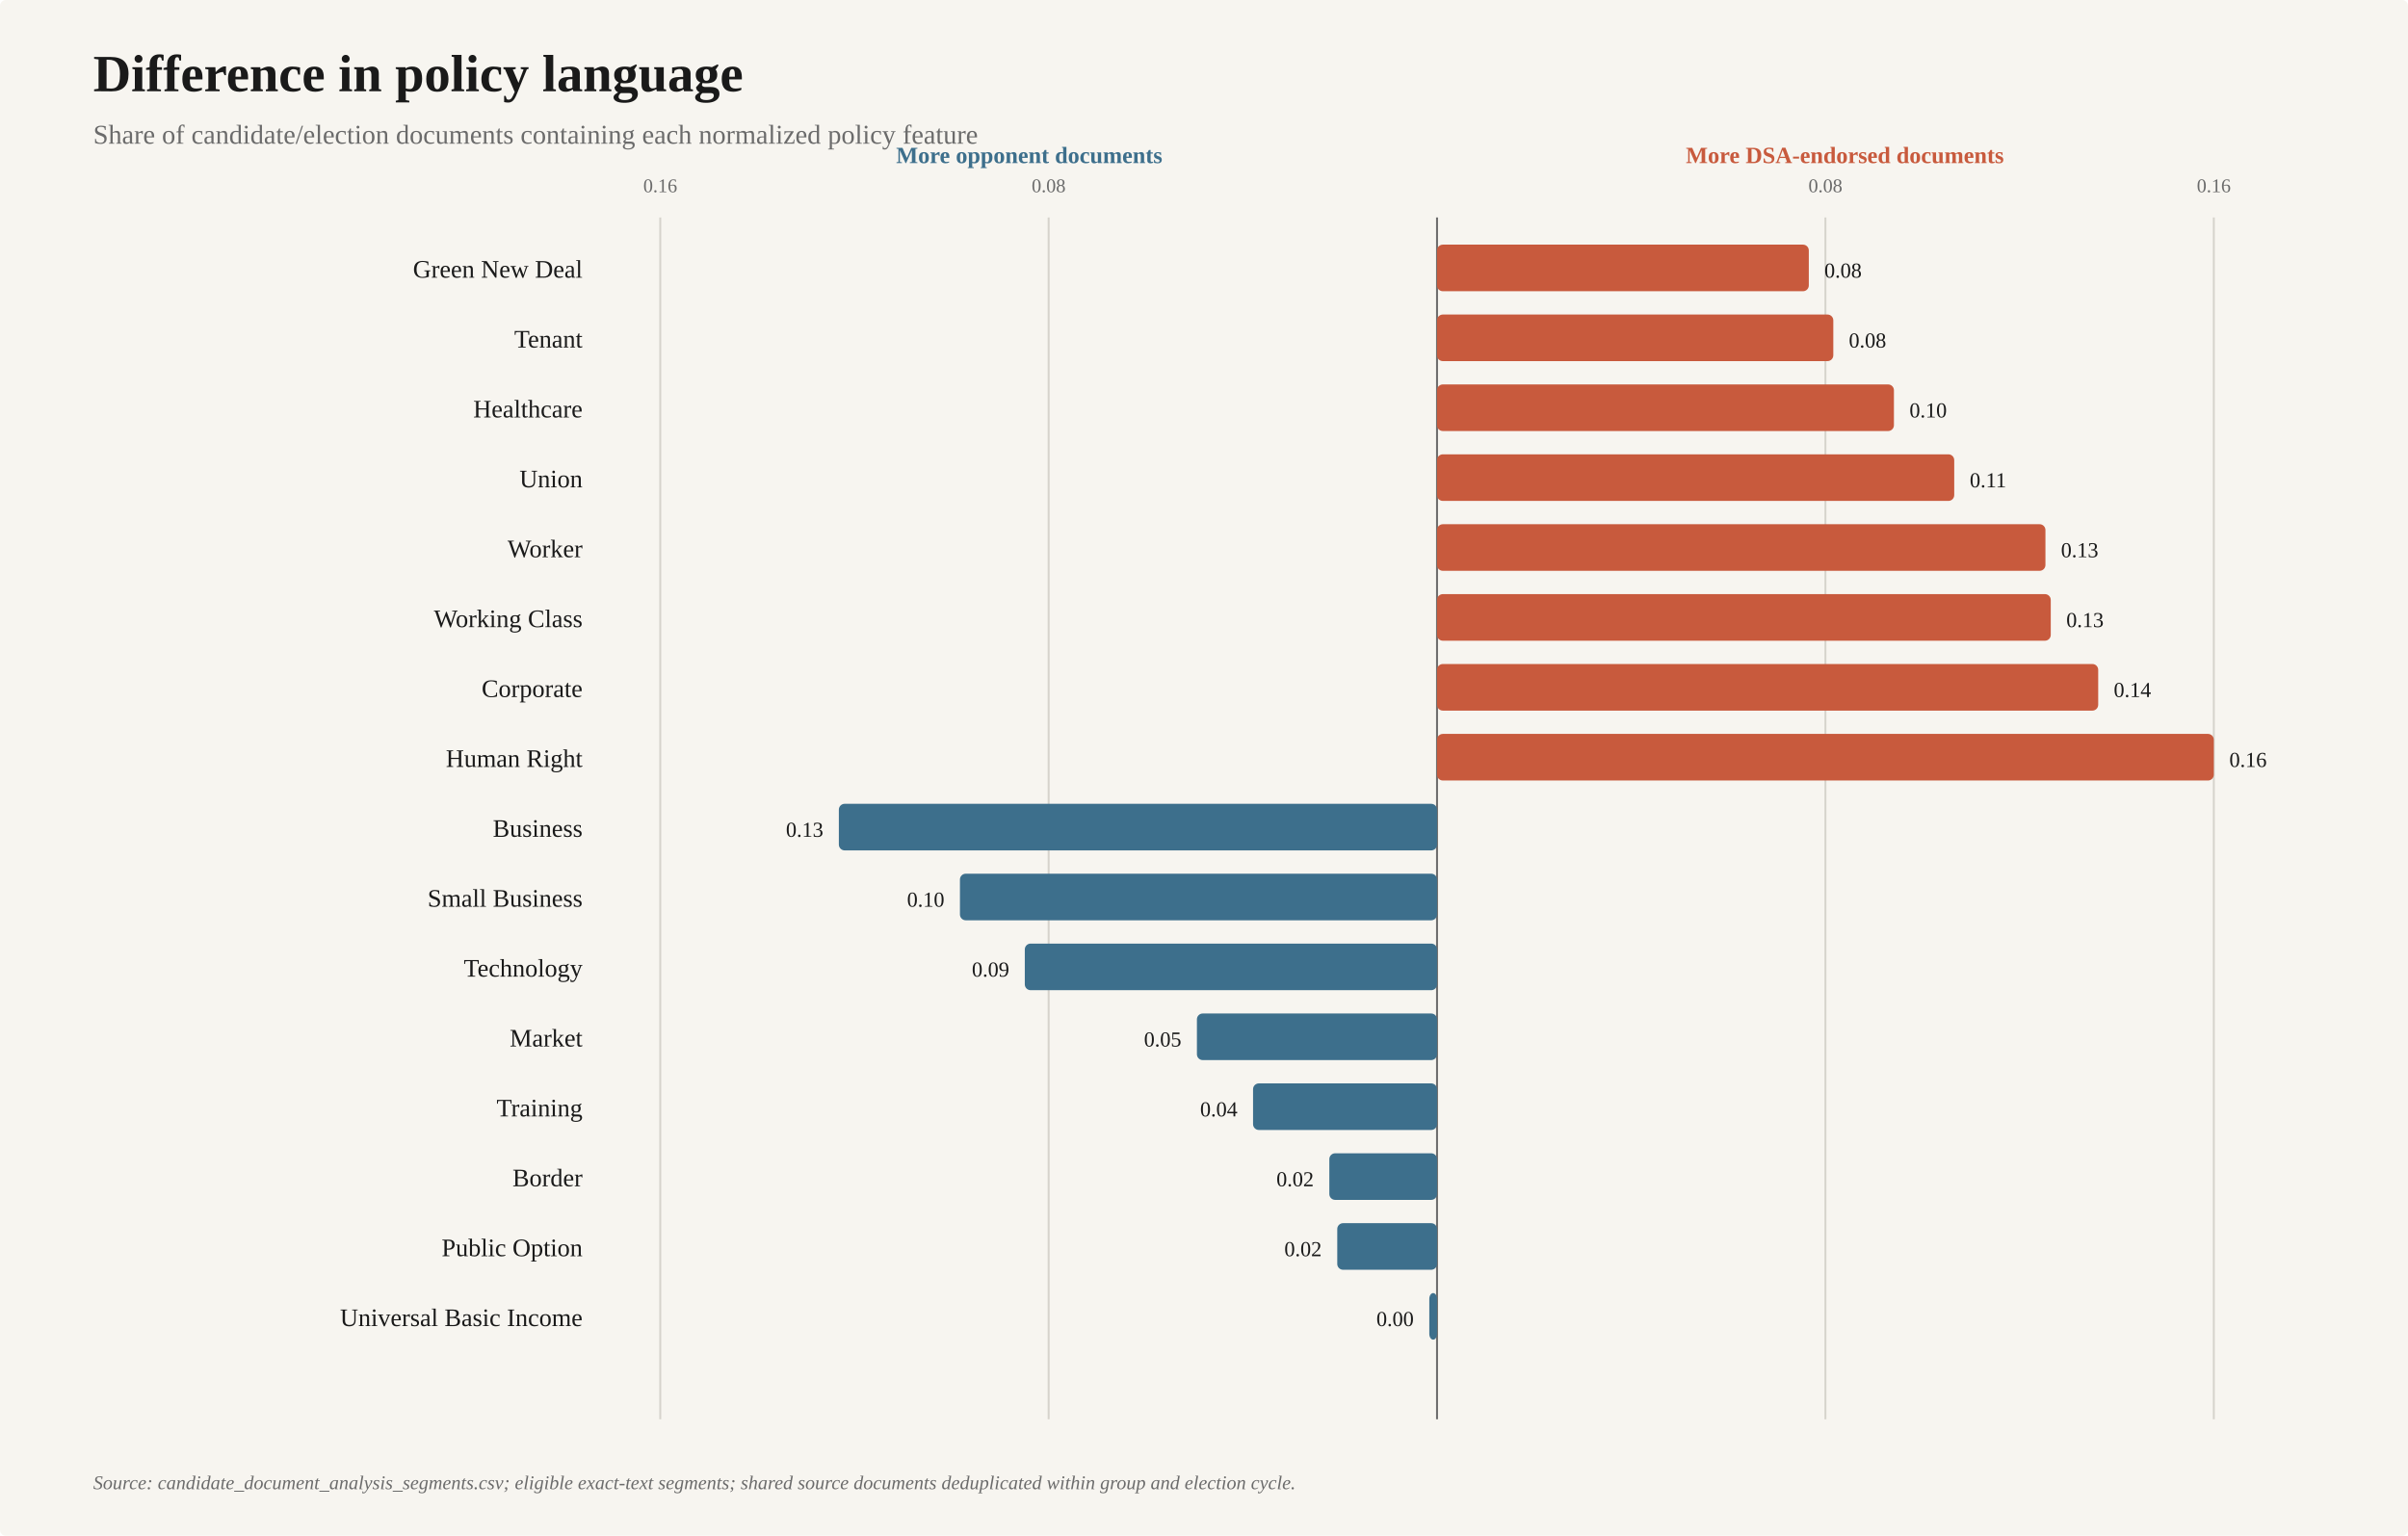
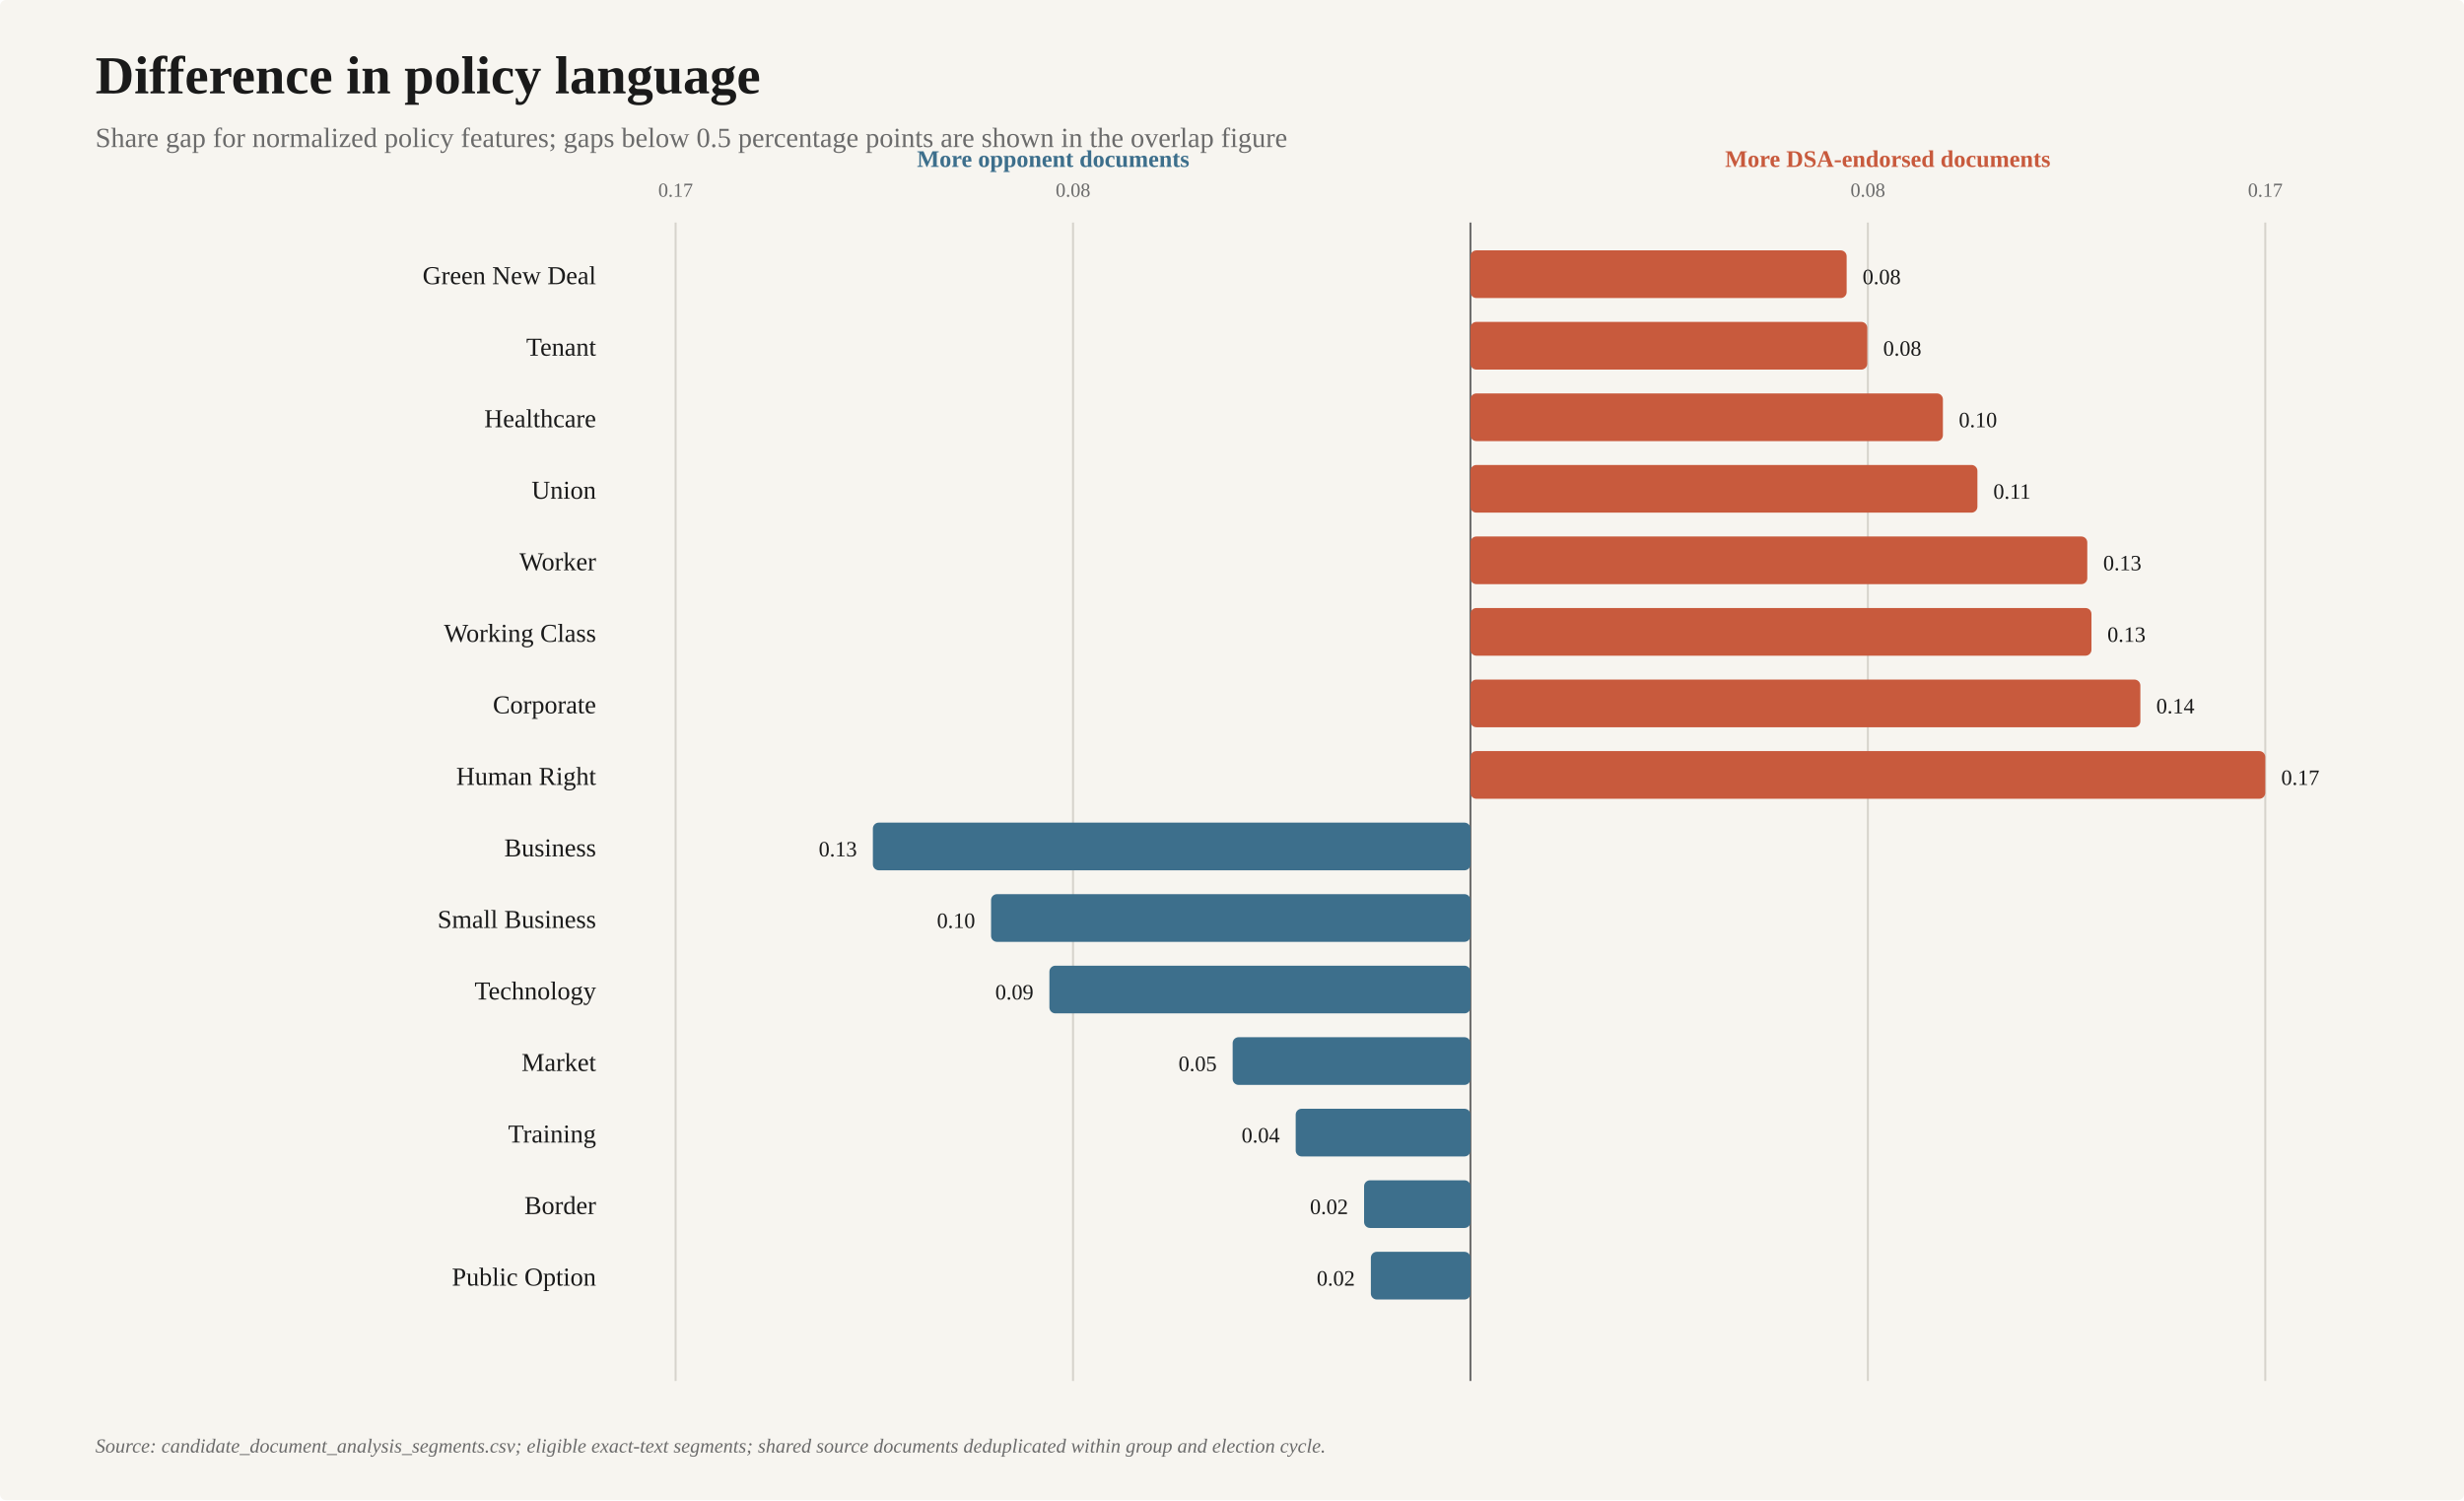
- <svg xmlns="http://www.w3.org/2000/svg" width="1240" height="791" viewBox="0 0 1240 791">
-   <rect x="0.00" y="0.00" width="1240.00" height="791.00" fill="#F7F5F0" rx="3" />
+ <svg xmlns="http://www.w3.org/2000/svg" width="1240" height="755" viewBox="0 0 1240 755">
+   <rect x="0.00" y="0.00" width="1240.00" height="755.00" fill="#F7F5F0" rx="3" />
  <text x="48" y="47" text-anchor="start" fill="#1A1A1A" font-family="Georgia, Times New Roman, serif" font-size="27px" font-weight="700" font-style="normal">Difference in policy language</text>
-   <text x="48" y="74" text-anchor="start" fill="#6B6B6B" font-family="Georgia, Times New Roman, serif" font-size="14px" font-weight="400" font-style="normal">Share of candidate/election documents containing each normalized policy feature</text>
-   <line x1="340" y1="112" x2="340" y2="731" stroke="#D6D3CC" stroke-width="1" />
-   <text x="340" y="99" text-anchor="middle" fill="#6B6B6B" font-family="Georgia, Times New Roman, serif" font-size="10px" font-weight="400" font-style="normal">0.16</text>
-   <line x1="540.0" y1="112" x2="540.0" y2="731" stroke="#D6D3CC" stroke-width="1" />
+   <text x="48" y="74" text-anchor="start" fill="#6B6B6B" font-family="Georgia, Times New Roman, serif" font-size="14px" font-weight="400" font-style="normal">Share gap for normalized policy features; gaps below 0.5 percentage points are shown in the overlap figure</text>
+   <line x1="340" y1="112" x2="340" y2="695" stroke="#D6D3CC" stroke-width="1" />
+   <text x="340" y="99" text-anchor="middle" fill="#6B6B6B" font-family="Georgia, Times New Roman, serif" font-size="10px" font-weight="400" font-style="normal">0.17</text>
+   <line x1="540.0" y1="112" x2="540.0" y2="695" stroke="#D6D3CC" stroke-width="1" />
  <text x="540.0" y="99" text-anchor="middle" fill="#6B6B6B" font-family="Georgia, Times New Roman, serif" font-size="10px" font-weight="400" font-style="normal">0.08</text>
-   <line x1="740" y1="112" x2="740" y2="731" stroke="#6B6B6B" stroke-width="1" />
-   <line x1="940.0" y1="112" x2="940.0" y2="731" stroke="#D6D3CC" stroke-width="1" />
+   <line x1="740" y1="112" x2="740" y2="695" stroke="#6B6B6B" stroke-width="1" />
+   <line x1="940.0" y1="112" x2="940.0" y2="695" stroke="#D6D3CC" stroke-width="1" />
  <text x="940.0" y="99" text-anchor="middle" fill="#6B6B6B" font-family="Georgia, Times New Roman, serif" font-size="10px" font-weight="400" font-style="normal">0.08</text>
-   <line x1="1140" y1="112" x2="1140" y2="731" stroke="#D6D3CC" stroke-width="1" />
-   <text x="1140" y="99" text-anchor="middle" fill="#6B6B6B" font-family="Georgia, Times New Roman, serif" font-size="10px" font-weight="400" font-style="normal">0.16</text>
+   <line x1="1140" y1="112" x2="1140" y2="695" stroke="#D6D3CC" stroke-width="1" />
+   <text x="1140" y="99" text-anchor="middle" fill="#6B6B6B" font-family="Georgia, Times New Roman, serif" font-size="10px" font-weight="400" font-style="normal">0.17</text>
  <text x="300" y="143" text-anchor="end" fill="#1A1A1A" font-family="Georgia, Times New Roman, serif" font-size="13px" font-weight="400" font-style="normal">Green New Deal</text>
-   <rect x="740.00" y="126.00" width="191.45" height="24.00" fill="#C85A3D" rx="3" />
-   <text x="939.454" y="143" text-anchor="start" fill="#1A1A1A" font-family="Georgia, Times New Roman, serif" font-size="11px" font-weight="400" font-style="normal">0.08</text>
+   <rect x="740.00" y="126.00" width="189.32" height="24.00" fill="#C85A3D" rx="3" />
+   <text x="937.324" y="143" text-anchor="start" fill="#1A1A1A" font-family="Georgia, Times New Roman, serif" font-size="11px" font-weight="400" font-style="normal">0.08</text>
  <text x="300" y="179" text-anchor="end" fill="#1A1A1A" font-family="Georgia, Times New Roman, serif" font-size="13px" font-weight="400" font-style="normal">Tenant</text>
-   <rect x="740.00" y="162.00" width="204.06" height="24.00" fill="#C85A3D" rx="3" />
-   <text x="952.057" y="179" text-anchor="start" fill="#1A1A1A" font-family="Georgia, Times New Roman, serif" font-size="11px" font-weight="400" font-style="normal">0.08</text>
+   <rect x="740.00" y="162.00" width="199.70" height="24.00" fill="#C85A3D" rx="3" />
+   <text x="947.696" y="179" text-anchor="start" fill="#1A1A1A" font-family="Georgia, Times New Roman, serif" font-size="11px" font-weight="400" font-style="normal">0.08</text>
  <text x="300" y="215" text-anchor="end" fill="#1A1A1A" font-family="Georgia, Times New Roman, serif" font-size="13px" font-weight="400" font-style="normal">Healthcare</text>
-   <rect x="740.00" y="198.00" width="235.28" height="24.00" fill="#C85A3D" rx="3" />
-   <text x="983.281" y="215" text-anchor="start" fill="#1A1A1A" font-family="Georgia, Times New Roman, serif" font-size="11px" font-weight="400" font-style="normal">0.10</text>
+   <rect x="740.00" y="198.00" width="237.76" height="24.00" fill="#C85A3D" rx="3" />
+   <text x="985.761" y="215" text-anchor="start" fill="#1A1A1A" font-family="Georgia, Times New Roman, serif" font-size="11px" font-weight="400" font-style="normal">0.10</text>
  <text x="300" y="251" text-anchor="end" fill="#1A1A1A" font-family="Georgia, Times New Roman, serif" font-size="13px" font-weight="400" font-style="normal">Union</text>
-   <rect x="740.00" y="234.00" width="266.33" height="24.00" fill="#C85A3D" rx="3" />
-   <text x="1014.326" y="251" text-anchor="start" fill="#1A1A1A" font-family="Georgia, Times New Roman, serif" font-size="11px" font-weight="400" font-style="normal">0.11</text>
+   <rect x="740.00" y="234.00" width="255.13" height="24.00" fill="#C85A3D" rx="3" />
+   <text x="1003.13" y="251" text-anchor="start" fill="#1A1A1A" font-family="Georgia, Times New Roman, serif" font-size="11px" font-weight="400" font-style="normal">0.11</text>
  <text x="300" y="287" text-anchor="end" fill="#1A1A1A" font-family="Georgia, Times New Roman, serif" font-size="13px" font-weight="400" font-style="normal">Worker</text>
-   <rect x="740.00" y="270.00" width="313.30" height="24.00" fill="#C85A3D" rx="3" />
-   <text x="1061.299" y="287" text-anchor="start" fill="#1A1A1A" font-family="Georgia, Times New Roman, serif" font-size="11px" font-weight="400" font-style="normal">0.13</text>
+   <rect x="740.00" y="270.00" width="310.42" height="24.00" fill="#C85A3D" rx="3" />
+   <text x="1058.421" y="287" text-anchor="start" fill="#1A1A1A" font-family="Georgia, Times New Roman, serif" font-size="11px" font-weight="400" font-style="normal">0.13</text>
  <text x="300" y="323" text-anchor="end" fill="#1A1A1A" font-family="Georgia, Times New Roman, serif" font-size="13px" font-weight="400" font-style="normal">Working Class</text>
-   <rect x="740.00" y="306.00" width="316.04" height="24.00" fill="#C85A3D" rx="3" />
-   <text x="1064.04" y="323" text-anchor="start" fill="#1A1A1A" font-family="Georgia, Times New Roman, serif" font-size="11px" font-weight="400" font-style="normal">0.13</text>
+   <rect x="740.00" y="306.00" width="312.52" height="24.00" fill="#C85A3D" rx="3" />
+   <text x="1060.524" y="323" text-anchor="start" fill="#1A1A1A" font-family="Georgia, Times New Roman, serif" font-size="11px" font-weight="400" font-style="normal">0.13</text>
  <text x="300" y="359" text-anchor="end" fill="#1A1A1A" font-family="Georgia, Times New Roman, serif" font-size="13px" font-weight="400" font-style="normal">Corporate</text>
-   <rect x="740.00" y="342.00" width="340.47" height="24.00" fill="#C85A3D" rx="3" />
-   <text x="1088.474" y="359" text-anchor="start" fill="#1A1A1A" font-family="Georgia, Times New Roman, serif" font-size="11px" font-weight="400" font-style="normal">0.14</text>
+   <rect x="740.00" y="342.00" width="337.13" height="24.00" fill="#C85A3D" rx="3" />
+   <text x="1085.131" y="359" text-anchor="start" fill="#1A1A1A" font-family="Georgia, Times New Roman, serif" font-size="11px" font-weight="400" font-style="normal">0.14</text>
  <text x="300" y="395" text-anchor="end" fill="#1A1A1A" font-family="Georgia, Times New Roman, serif" font-size="13px" font-weight="400" font-style="normal">Human Right</text>
  <rect x="740.00" y="378.00" width="400.00" height="24.00" fill="#C85A3D" rx="3" />
-   <text x="1148.0" y="395" text-anchor="start" fill="#1A1A1A" font-family="Georgia, Times New Roman, serif" font-size="11px" font-weight="400" font-style="normal">0.16</text>
+   <text x="1148.0" y="395" text-anchor="start" fill="#1A1A1A" font-family="Georgia, Times New Roman, serif" font-size="11px" font-weight="400" font-style="normal">0.17</text>
  <text x="300" y="431" text-anchor="end" fill="#1A1A1A" font-family="Georgia, Times New Roman, serif" font-size="13px" font-weight="400" font-style="normal">Business</text>
-   <rect x="431.97" y="414.00" width="308.03" height="24.00" fill="#3D6F8C" rx="3" />
-   <text x="423.967" y="431" text-anchor="end" fill="#1A1A1A" font-family="Georgia, Times New Roman, serif" font-size="11px" font-weight="400" font-style="normal">0.13</text>
+   <rect x="439.27" y="414.00" width="300.73" height="24.00" fill="#3D6F8C" rx="3" />
+   <text x="431.266" y="431" text-anchor="end" fill="#1A1A1A" font-family="Georgia, Times New Roman, serif" font-size="11px" font-weight="400" font-style="normal">0.13</text>
  <text x="300" y="467" text-anchor="end" fill="#1A1A1A" font-family="Georgia, Times New Roman, serif" font-size="13px" font-weight="400" font-style="normal">Small Business</text>
-   <rect x="494.32" y="450.00" width="245.68" height="24.00" fill="#3D6F8C" rx="3" />
-   <text x="486.324" y="467" text-anchor="end" fill="#1A1A1A" font-family="Georgia, Times New Roman, serif" font-size="11px" font-weight="400" font-style="normal">0.10</text>
+   <rect x="498.75" y="450.00" width="241.25" height="24.00" fill="#3D6F8C" rx="3" />
+   <text x="490.748" y="467" text-anchor="end" fill="#1A1A1A" font-family="Georgia, Times New Roman, serif" font-size="11px" font-weight="400" font-style="normal">0.10</text>
  <text x="300" y="503" text-anchor="end" fill="#1A1A1A" font-family="Georgia, Times New Roman, serif" font-size="13px" font-weight="400" font-style="normal">Technology</text>
-   <rect x="527.72" y="486.00" width="212.28" height="24.00" fill="#3D6F8C" rx="3" />
-   <text x="519.722" y="503" text-anchor="end" fill="#1A1A1A" font-family="Georgia, Times New Roman, serif" font-size="11px" font-weight="400" font-style="normal">0.09</text>
+   <rect x="528.11" y="486.00" width="211.89" height="24.00" fill="#3D6F8C" rx="3" />
+   <text x="520.111" y="503" text-anchor="end" fill="#1A1A1A" font-family="Georgia, Times New Roman, serif" font-size="11px" font-weight="400" font-style="normal">0.09</text>
  <text x="300" y="539" text-anchor="end" fill="#1A1A1A" font-family="Georgia, Times New Roman, serif" font-size="13px" font-weight="400" font-style="normal">Market</text>
-   <rect x="616.35" y="522.00" width="123.65" height="24.00" fill="#3D6F8C" rx="3" />
-   <text x="608.349" y="539" text-anchor="end" fill="#1A1A1A" font-family="Georgia, Times New Roman, serif" font-size="11px" font-weight="400" font-style="normal">0.05</text>
+   <rect x="620.33" y="522.00" width="119.67" height="24.00" fill="#3D6F8C" rx="3" />
+   <text x="612.329" y="539" text-anchor="end" fill="#1A1A1A" font-family="Georgia, Times New Roman, serif" font-size="11px" font-weight="400" font-style="normal">0.05</text>
  <text x="300" y="575" text-anchor="end" fill="#1A1A1A" font-family="Georgia, Times New Roman, serif" font-size="13px" font-weight="400" font-style="normal">Training</text>
-   <rect x="645.26" y="558.00" width="94.74" height="24.00" fill="#3D6F8C" rx="3" />
-   <text x="637.256" y="575" text-anchor="end" fill="#1A1A1A" font-family="Georgia, Times New Roman, serif" font-size="11px" font-weight="400" font-style="normal">0.04</text>
+   <rect x="652.05" y="558.00" width="87.95" height="24.00" fill="#3D6F8C" rx="3" />
+   <text x="644.054" y="575" text-anchor="end" fill="#1A1A1A" font-family="Georgia, Times New Roman, serif" font-size="11px" font-weight="400" font-style="normal">0.04</text>
  <text x="300" y="611" text-anchor="end" fill="#1A1A1A" font-family="Georgia, Times New Roman, serif" font-size="13px" font-weight="400" font-style="normal">Border</text>
-   <rect x="684.54" y="594.00" width="55.46" height="24.00" fill="#3D6F8C" rx="3" />
-   <text x="676.538" y="611" text-anchor="end" fill="#1A1A1A" font-family="Georgia, Times New Roman, serif" font-size="11px" font-weight="400" font-style="normal">0.02</text>
+   <rect x="686.47" y="594.00" width="53.53" height="24.00" fill="#3D6F8C" rx="3" />
+   <text x="678.469" y="611" text-anchor="end" fill="#1A1A1A" font-family="Georgia, Times New Roman, serif" font-size="11px" font-weight="400" font-style="normal">0.02</text>
  <text x="300" y="647" text-anchor="end" fill="#1A1A1A" font-family="Georgia, Times New Roman, serif" font-size="13px" font-weight="400" font-style="normal">Public Option</text>
-   <rect x="688.62" y="630.00" width="51.38" height="24.00" fill="#3D6F8C" rx="3" />
-   <text x="680.622" y="647" text-anchor="end" fill="#1A1A1A" font-family="Georgia, Times New Roman, serif" font-size="11px" font-weight="400" font-style="normal">0.02</text>
-   <text x="300" y="683" text-anchor="end" fill="#1A1A1A" font-family="Georgia, Times New Roman, serif" font-size="13px" font-weight="400" font-style="normal">Universal Basic Income</text>
-   <rect x="736.02" y="666.00" width="3.98" height="24.00" fill="#3D6F8C" rx="3" />
-   <text x="728.023" y="683" text-anchor="end" fill="#1A1A1A" font-family="Georgia, Times New Roman, serif" font-size="11px" font-weight="400" font-style="normal">0.00</text>
+   <rect x="689.88" y="630.00" width="50.12" height="24.00" fill="#3D6F8C" rx="3" />
+   <text x="681.883" y="647" text-anchor="end" fill="#1A1A1A" font-family="Georgia, Times New Roman, serif" font-size="11px" font-weight="400" font-style="normal">0.02</text>
  <text x="950.0" y="84" text-anchor="middle" fill="#C85A3D" font-family="Georgia, Times New Roman, serif" font-size="12px" font-weight="700" font-style="normal">More DSA-endorsed documents</text>
  <text x="530.0" y="84" text-anchor="middle" fill="#3D6F8C" font-family="Georgia, Times New Roman, serif" font-size="12px" font-weight="700" font-style="normal">More opponent documents</text>
-   <text x="48" y="767" text-anchor="start" fill="#6B6B6B" font-family="Georgia, Times New Roman, serif" font-size="10px" font-weight="400" font-style="italic">Source: candidate_document_analysis_segments.csv; eligible exact-text segments; shared source documents deduplicated within group and election cycle.</text>
+   <text x="48" y="731" text-anchor="start" fill="#6B6B6B" font-family="Georgia, Times New Roman, serif" font-size="10px" font-weight="400" font-style="italic">Source: candidate_document_analysis_segments.csv; eligible exact-text segments; shared source documents deduplicated within group and election cycle.</text>
</svg>
